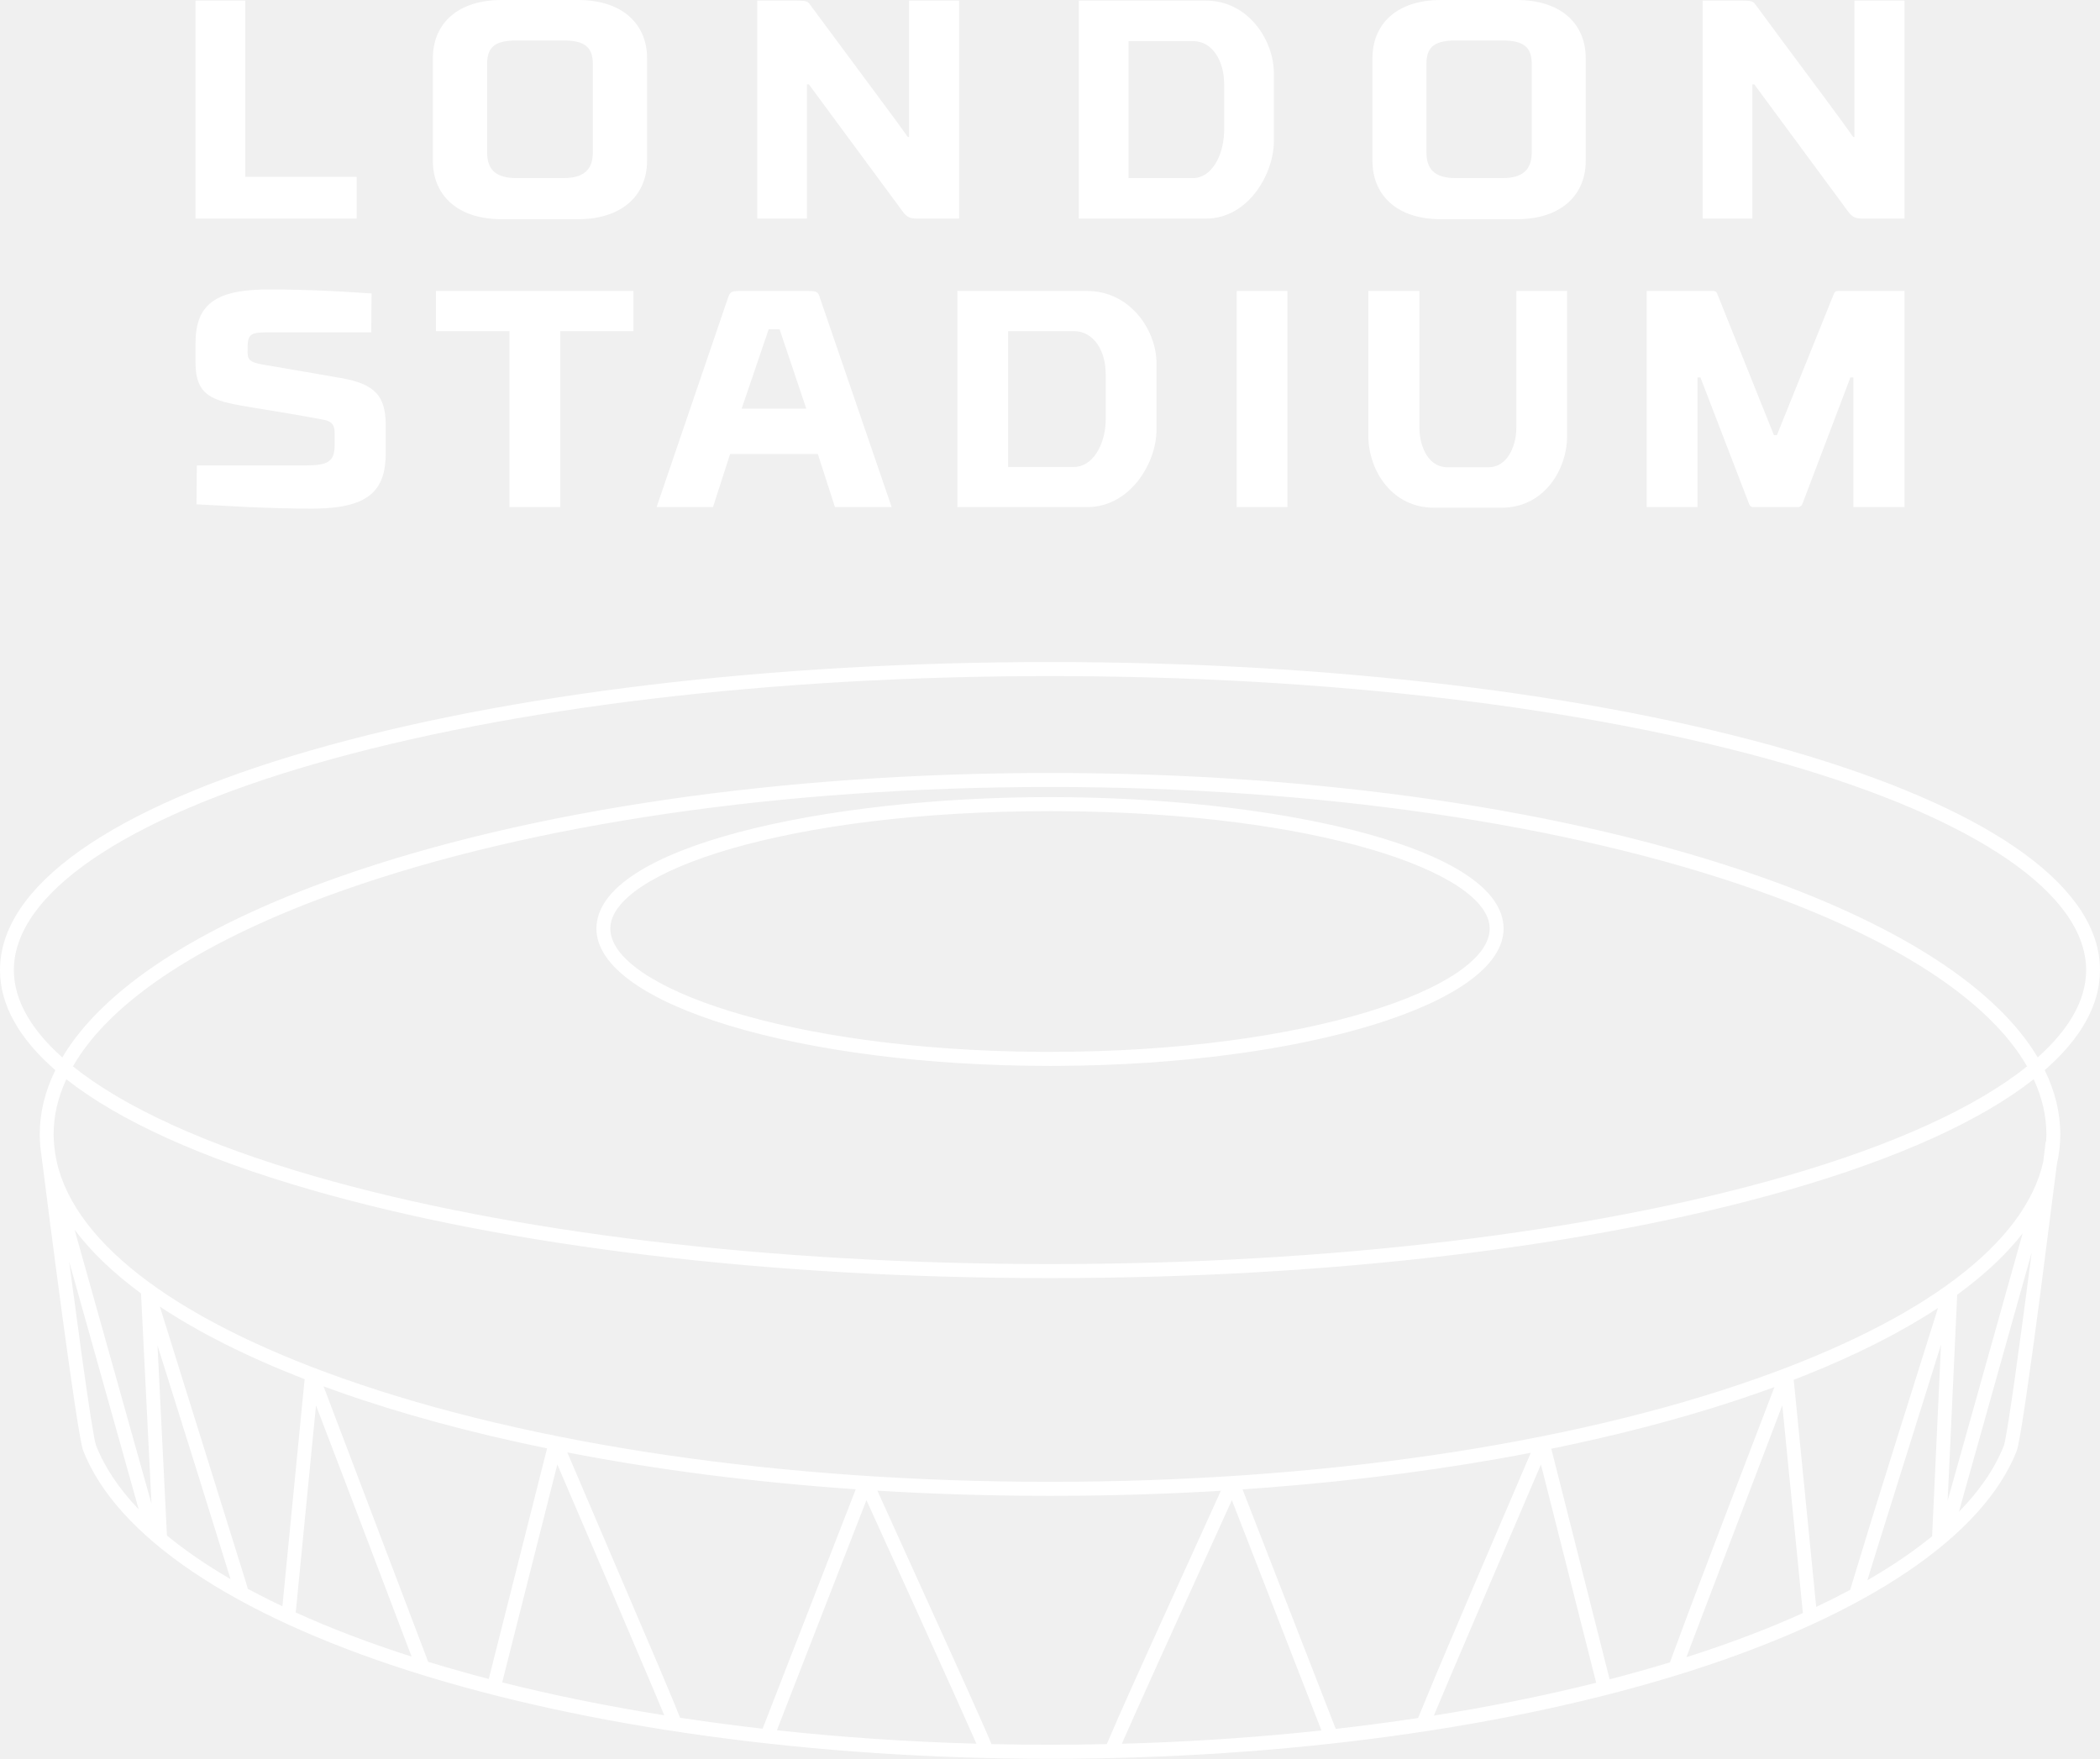
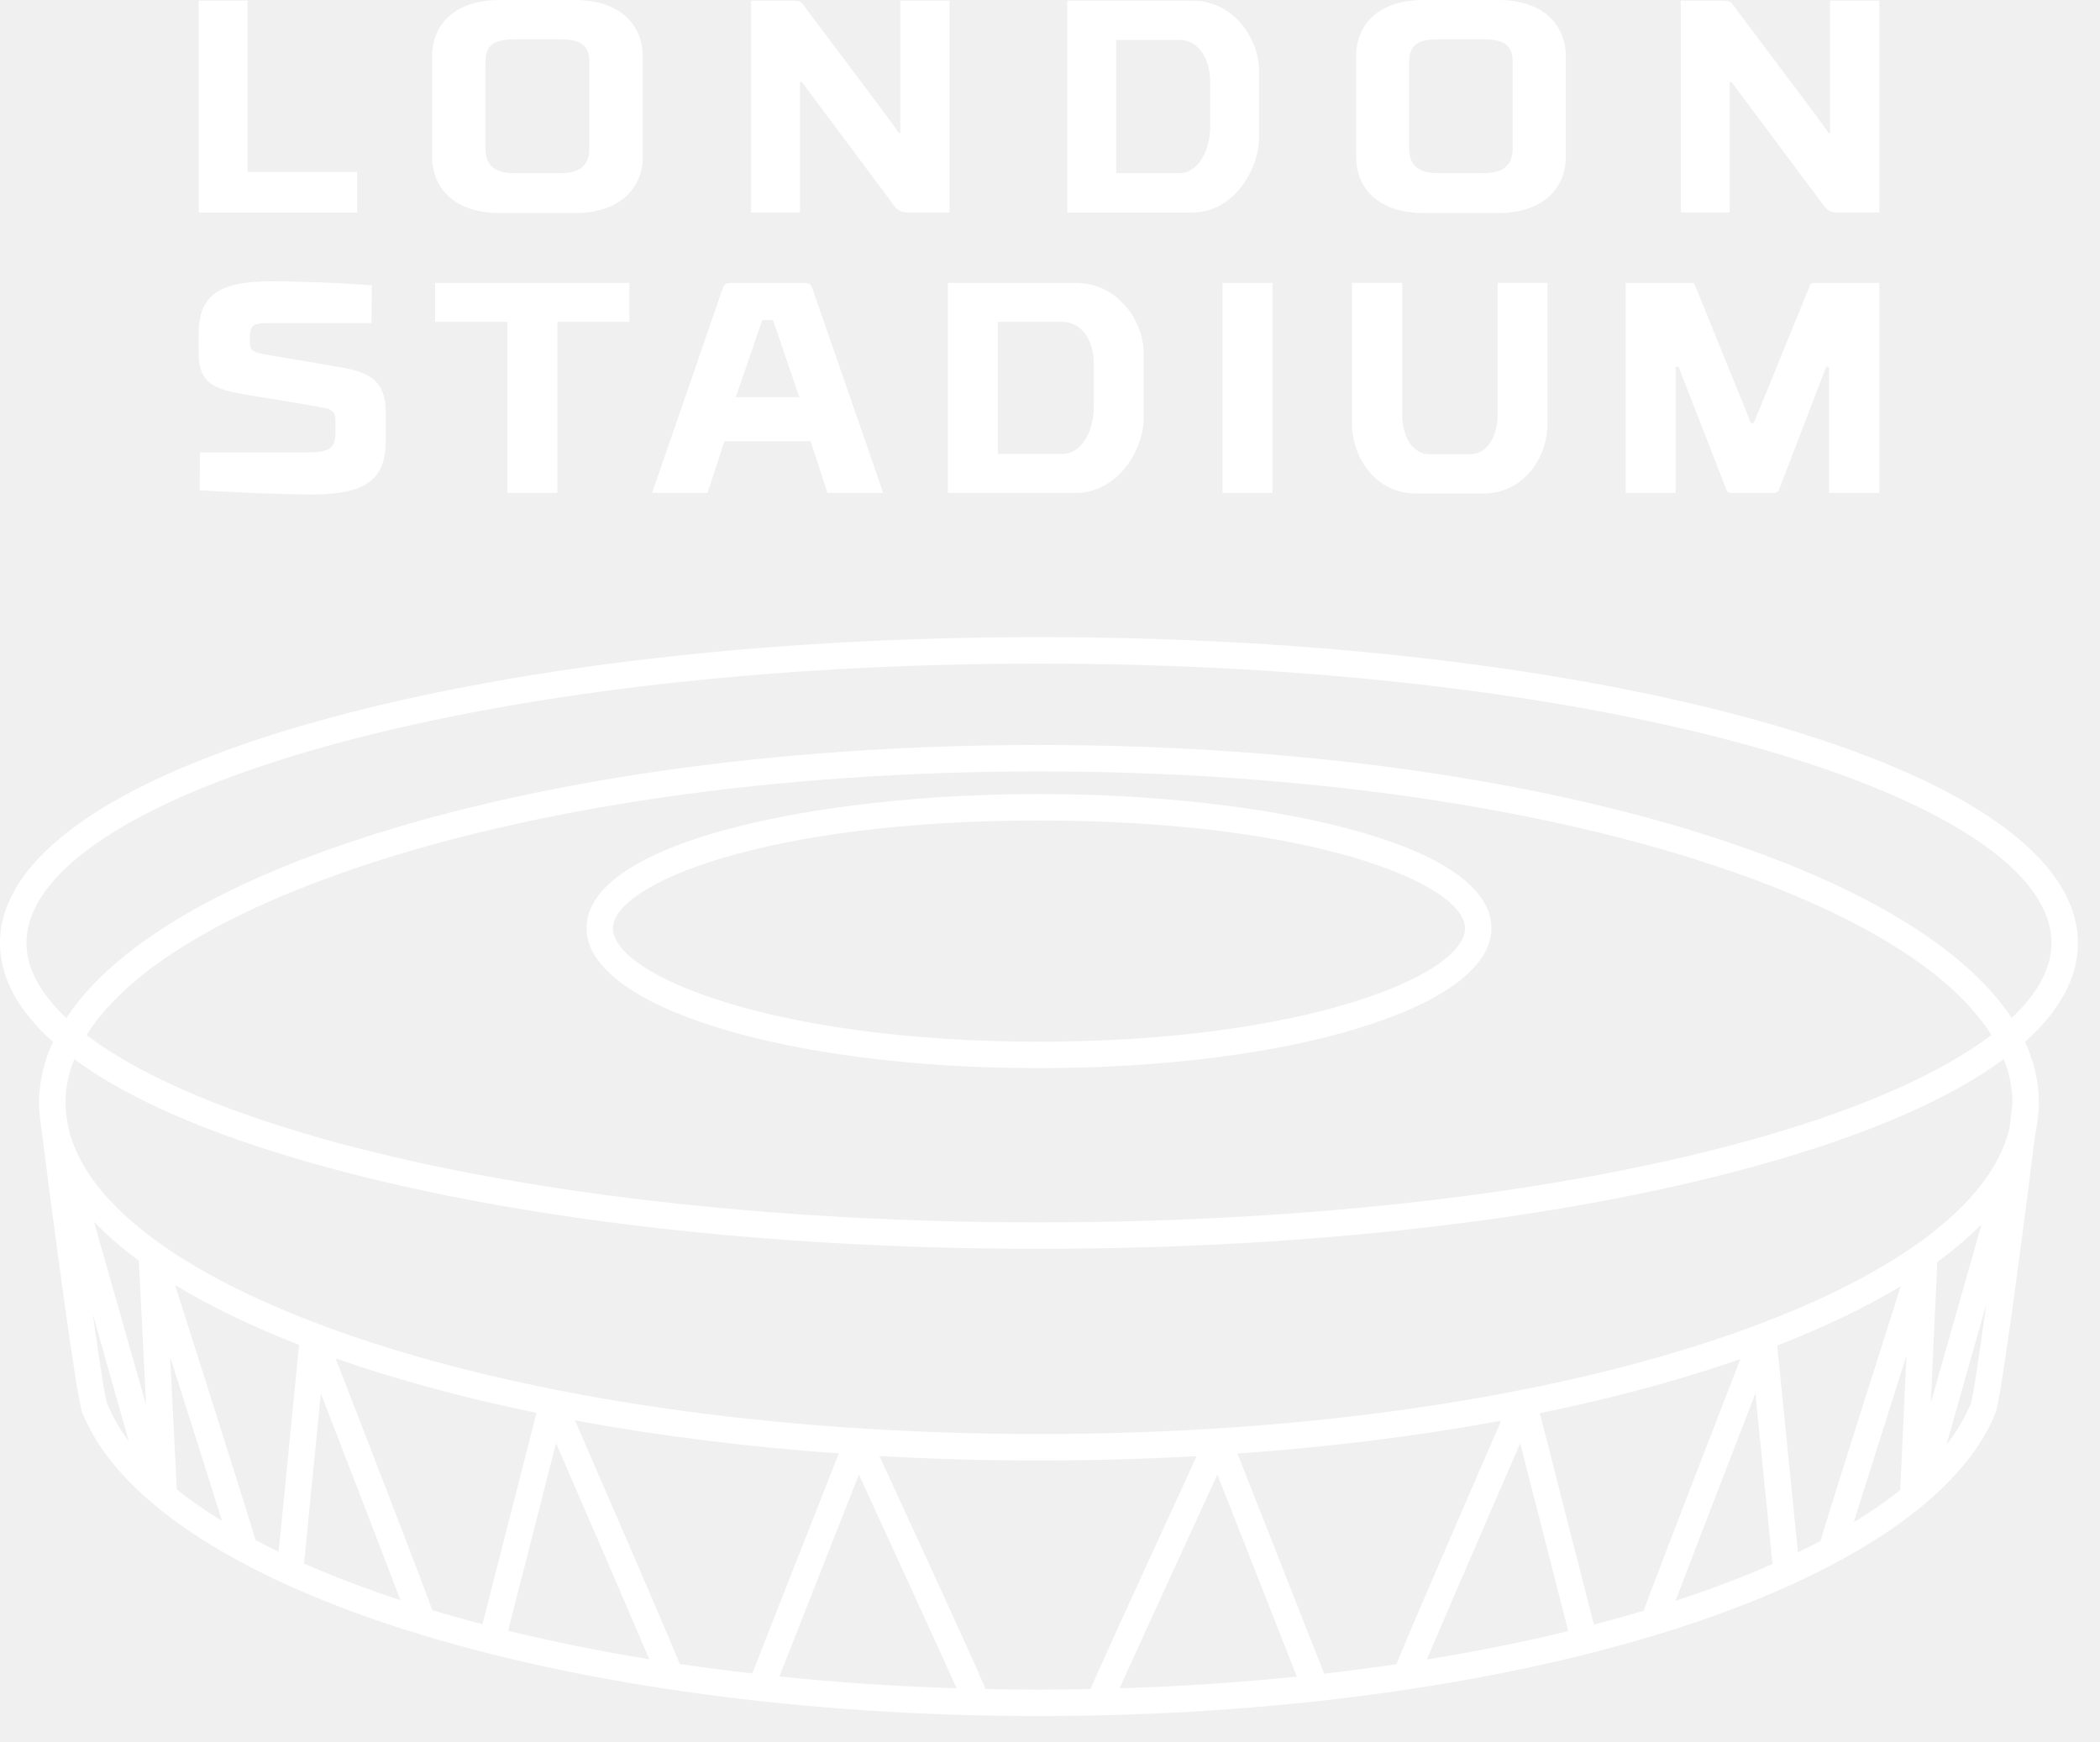
- <svg xmlns="http://www.w3.org/2000/svg" width="80px" height="67px" viewBox="0 0 80 67" version="1.1">
+ <svg xmlns="http://www.w3.org/2000/svg" width="82px" height="68px" viewBox="0 0 82 68" version="1.1">
  <g id="Page-1" stroke="none" stroke-width="1" fill="none" fill-rule="evenodd">
-     <g id="LDNSTDM_Home_D_v1" transform="translate(-17, -20)" fill="#FFFFFF">
-       <path d="M57,45.22 C67.637,45.22 77.642,46.416 85.17,48.589 L85.834,48.785 C93.042,50.965 97,53.855 97,56.954 C97,58.276 96.278,59.56 94.893,60.767 C95.285,61.566 95.487,62.384 95.487,63.214 C95.487,63.597 95.442,63.977 95.357,64.354 L94.712,69.391 C94.345,72.172 93.956,74.947 93.824,75.28 C92.535,78.536 88.113,81.513 81.374,83.661 C74.622,85.814 65.966,87 57,87 C48.024,87 39.36,85.812 32.605,83.655 C25.862,81.501 21.445,78.52 20.168,75.258 C19.933,74.659 18.838,66.075 18.578,64.01 L18.558,63.871 L18.543,63.732 L18.534,63.667 C18.523,63.517 18.514,63.366 18.514,63.214 C18.514,62.384 18.715,61.566 19.108,60.767 C17.722,59.56 17,58.277 17,56.954 C17,53.761 21.202,50.79 28.83,48.589 C36.358,46.416 46.362,45.22 57,45.22 Z M50.424,76.786 L53.69,83.991 C54.364,85.489 54.65,86.144 54.772,86.44 C55.51,86.456 56.253,86.465 57,86.465 C57.725,86.465 58.445,86.457 59.162,86.441 L59.586,85.463 C60.127,84.242 61.235,81.784 63.509,76.79 C61.379,76.918 59.204,76.983 57,76.983 C54.773,76.983 52.575,76.917 50.424,76.786 Z M67.341,85.921 L63.928,77.147 L61.107,83.367 C60.484,84.747 59.977,85.878 59.737,86.427 C62.022,86.365 64.256,86.225 66.418,86.015 L67.341,85.921 Z M50.007,77.147 L46.596,85.914 C49.042,86.179 51.586,86.353 54.197,86.425 L53.377,84.587 C52.476,82.583 51.111,79.575 50.007,77.147 Z M75.316,75.343 C72.132,75.957 68.718,76.406 65.159,76.677 L64.335,76.737 L67.885,85.861 C68.952,85.739 69.998,85.601 71.023,85.446 L71.738,83.718 C72.346,82.278 73.419,79.761 75.316,75.343 Z M38.612,75.329 L42.099,83.488 C42.589,84.647 42.809,85.182 42.908,85.437 C43.678,85.554 44.46,85.661 45.254,85.759 L46.052,85.854 L49.6,76.733 C45.741,76.467 42.043,75.994 38.612,75.329 Z M77.807,84.104 L75.702,75.787 L72.196,83.993 C71.95,84.575 71.753,85.045 71.625,85.353 C73.556,85.047 75.407,84.682 77.156,84.263 L77.807,84.104 Z M38.232,75.787 L36.131,84.09 C38.067,84.577 40.134,84.997 42.305,85.343 L41.874,84.314 C41.036,82.331 39.478,78.688 38.232,75.787 Z M84.598,72.839 L84.114,73.014 L84.114,73.014 C81.874,73.806 79.404,74.486 76.761,75.05 L76.097,75.189 L78.319,83.973 C79.108,83.768 79.874,83.553 80.616,83.327 L81.395,81.231 C81.977,79.69 82.955,77.124 84.598,72.839 Z M29.326,72.812 L33.311,83.306 L33.311,83.306 C33.87,83.477 34.443,83.643 35.029,83.802 L35.619,83.959 L37.841,75.175 C34.97,74.589 32.295,73.865 29.886,73.014 C29.696,72.947 29.511,72.879 29.326,72.812 Z M85.681,81.449 L84.897,73.536 L81.432,82.632 C81.361,82.822 81.299,82.989 81.246,83.13 C82.675,82.675 84.007,82.18 85.228,81.65 L85.681,81.449 Z M29.038,73.538 L28.266,81.427 C29.602,82.033 31.08,82.596 32.68,83.108 L30.152,76.452 C29.775,75.464 29.394,74.469 29.038,73.538 Z M90.828,69.828 C89.432,70.744 87.738,71.605 85.76,72.395 L85.332,72.563 L86.189,81.215 C86.637,81.003 87.069,80.786 87.482,80.565 L88.316,77.835 C88.813,76.239 89.595,73.742 90.828,69.828 Z M23.09,69.775 L26.378,80.307 C26.406,80.402 26.426,80.472 26.441,80.525 C26.721,80.676 27.01,80.825 27.307,80.972 L27.758,81.191 L28.605,72.539 C26.431,71.694 24.585,70.766 23.09,69.775 Z M90.604,78.522 L90.943,71.225 L88.492,79.051 C88.348,79.518 88.227,79.91 88.138,80.199 C88.95,79.731 89.684,79.244 90.332,78.739 L90.604,78.522 Z M23,71.251 L23.36,78.494 C24.061,79.071 24.872,79.626 25.783,80.156 L24.481,75.971 C23.987,74.392 23.448,72.676 23,71.251 Z M94.398,67.712 L91.672,77.422 C91.656,77.48 91.64,77.537 91.625,77.592 C92.41,76.788 92.99,75.949 93.333,75.081 L93.351,75.023 C93.499,74.462 93.956,71.13 94.398,67.712 Z M22.284,77.498 L19.631,68.047 L19.631,68.047 L20.143,71.834 C20.388,73.586 20.586,74.873 20.659,75.062 C20.988,75.903 21.539,76.717 22.284,77.498 Z M19.842,66.846 L22.771,77.282 L22.372,69.272 C21.317,68.496 20.47,67.684 19.842,66.846 Z M94.053,66.985 C93.48,67.719 92.738,68.431 91.835,69.116 L91.56,69.321 L91.196,77.163 L94.053,66.985 L94.053,66.985 Z M94.474,61.113 C92.478,62.685 89.337,64.117 85.17,65.32 C77.642,67.493 67.637,68.689 57,68.689 C46.362,68.689 36.358,67.493 28.83,65.32 C24.663,64.117 21.522,62.685 19.526,61.113 C19.207,61.802 19.042,62.505 19.042,63.214 C19.042,63.362 19.052,63.509 19.066,63.656 L19.103,63.952 L19.103,63.952 C19.615,67.163 23.459,70.178 30.06,72.51 C37.252,75.05 46.819,76.449 57,76.449 C67.181,76.449 76.748,75.05 83.94,72.51 C90.322,70.255 94.127,67.362 94.835,64.271 L94.934,63.475 L94.949,63.477 C94.954,63.389 94.958,63.302 94.958,63.214 C94.958,62.505 94.793,61.802 94.474,61.113 Z M57,49.98 C46.819,49.98 37.252,51.379 30.06,53.92 C24.747,55.797 21.219,58.116 19.778,60.623 C21.711,62.174 24.842,63.613 28.975,64.806 C36.457,66.965 46.41,68.154 57,68.154 C67.59,68.154 77.543,66.965 85.025,64.806 C89.158,63.613 92.289,62.174 94.222,60.623 C92.781,58.116 89.254,55.797 83.94,53.92 C76.748,51.379 67.181,49.98 57,49.98 Z M57,50.365 L57.822,50.371 C66.051,50.487 74.279,52.34 74.279,55.374 C74.279,58.227 66.693,60.554 57.307,60.604 L57,60.605 C47.472,60.605 39.721,58.258 39.721,55.374 C39.721,52.239 48.507,50.365 57,50.365 Z M57,45.755 C46.41,45.755 36.457,46.944 28.975,49.103 C21.701,51.202 17.528,54.064 17.528,56.954 C17.528,58.082 18.166,59.206 19.373,60.281 C20.919,57.683 24.519,55.311 29.886,53.415 C37.132,50.855 46.762,49.446 57,49.446 C67.238,49.446 76.868,50.855 84.114,53.415 C89.481,55.311 93.081,57.683 94.627,60.28 C95.834,59.205 96.472,58.082 96.472,56.954 C96.472,54.064 92.299,51.202 85.025,49.103 C77.543,46.944 67.59,45.755 57,45.755 Z M57.329,50.901 L57,50.9 C46.98,50.9 40.25,53.213 40.25,55.374 C40.25,57.571 46.979,60.016 56.676,60.07 L57,60.07 C66.871,60.07 73.75,57.595 73.75,55.374 C73.75,53.237 67.167,50.951 57.329,50.901 L57.329,50.901 Z M27.299,31.026 L27.827,31.03 C28.648,31.041 29.453,31.076 30.065,31.11 L31.155,31.179 L31.142,32.661 L27.137,32.661 L26.954,32.666 C26.565,32.685 26.448,32.774 26.434,33.161 L26.432,33.437 C26.432,33.708 26.55,33.79 26.894,33.865 L27.02,33.89 C27.327,33.942 29.566,34.325 29.987,34.401 C31.307,34.628 31.67,35.107 31.694,36.121 L31.695,36.236 L31.695,37.259 C31.695,38.688 31.043,39.339 29.048,39.375 L28.869,39.377 C28.102,39.377 27.222,39.349 26.453,39.316 L24.485,39.212 L24.498,37.73 L28.631,37.73 C29.444,37.73 29.722,37.602 29.746,37.051 L29.748,36.965 L29.748,36.483 C29.748,36.268 29.695,36.081 29.406,36.007 L29.048,35.937 C28.665,35.866 28.053,35.761 27.539,35.675 L26.659,35.531 C25.226,35.292 24.497,35.174 24.45,33.934 L24.448,33.802 L24.448,33.084 C24.448,31.614 25.176,31.014 27.299,31.026 Z M71.073,31.085 L71.073,36.296 C71.073,36.913 71.348,37.723 72.039,37.795 L72.141,37.801 L73.698,37.801 C74.418,37.801 74.737,37.019 74.764,36.385 L74.766,36.296 L74.766,31.085 L76.7,31.085 L76.7,36.614 C76.7,37.833 75.887,39.25 74.352,39.337 L74.201,39.341 L71.626,39.341 C70.044,39.341 69.181,37.962 69.129,36.732 L69.127,36.614 L69.127,31.085 L71.073,31.085 Z M45.157,31.085 L47.74,31.085 C48.13,31.085 48.167,31.108 48.242,31.367 L50.968,39.318 L48.808,39.318 L48.155,37.295 L44.814,37.295 L44.161,39.318 L42.013,39.318 L44.726,31.367 C44.807,31.128 44.845,31.09 45.157,31.085 Z M79.731,31.085 L82.28,31.085 C82.355,31.085 82.391,31.132 82.407,31.163 L84.578,36.577 L84.691,36.577 L86.872,31.17 C86.884,31.145 86.911,31.105 86.967,31.09 L87.015,31.085 L89.552,31.085 L89.552,39.318 L87.605,39.318 L87.605,34.378 L87.492,34.378 L85.66,39.204 C85.644,39.237 85.609,39.29 85.541,39.31 L85.483,39.318 L83.8,39.318 C83.687,39.318 83.644,39.238 83.63,39.198 L83.624,39.176 L81.778,34.378 L81.665,34.378 L81.665,39.318 L79.731,39.318 L79.731,31.085 Z M41.13,31.085 L41.13,32.614 L38.342,32.614 L38.342,39.318 L36.408,39.318 L36.408,32.614 L33.607,32.614 L33.607,31.085 L41.13,31.085 Z M66.046,31.085 L66.046,39.317 L64.112,39.317 L64.112,31.085 L66.046,31.085 Z M53.471,31.085 L58.419,31.085 C60.003,31.085 60.995,32.488 61.054,33.721 L61.057,33.836 L61.057,36.378 C61.057,37.599 60.112,39.216 58.566,39.313 L58.419,39.318 L53.471,39.318 L53.471,31.085 Z M57.904,32.614 L55.405,32.614 L55.405,37.789 L57.904,37.789 C58.639,37.789 59.084,36.936 59.12,36.089 L59.122,35.979 L59.122,34.248 C59.122,33.366 58.671,32.614 57.904,32.614 Z M46.698,32.543 L46.283,32.543 L45.254,35.566 L47.715,35.566 L46.698,32.543 Z M36.113,20 L39.014,20 C40.681,20 41.591,20.878 41.648,22.095 L41.65,22.218 L41.65,26.132 C41.65,27.361 40.794,28.289 39.179,28.348 L39.014,28.351 L36.113,28.351 C34.447,28.351 33.549,27.462 33.493,26.254 L33.49,26.132 L33.49,22.218 C33.49,20.978 34.334,20.061 35.949,20.003 L36.113,20 Z M71.895,20 L74.784,20 C76.444,20 77.35,20.878 77.406,22.095 L77.409,22.218 L77.409,26.132 C77.409,27.361 76.557,28.289 74.947,28.348 L74.784,28.351 L71.895,28.351 C70.236,28.351 69.343,27.462 69.287,26.254 L69.284,26.132 L69.284,22.218 C69.284,20.978 70.124,20.061 71.732,20.003 L71.895,20 Z M45.847,28.327 L45.847,20.024 L47.36,20.024 C47.682,20.024 47.756,20.052 47.824,20.13 L51.169,24.642 C51.323,24.852 51.444,25.021 51.52,25.13 L51.58,25.219 L51.63,25.219 L51.63,20.024 L53.537,20.024 L53.537,28.327 L51.962,28.327 C51.663,28.327 51.553,28.269 51.409,28.085 L47.815,23.215 L47.741,23.215 L47.741,28.327 L45.847,28.327 Z M58.097,20.024 L62.945,20.024 C64.496,20.024 65.469,21.435 65.526,22.678 L65.529,22.794 L65.529,25.369 C65.529,26.599 64.603,28.225 63.088,28.322 L62.945,28.327 L58.097,28.327 L58.097,20.024 Z M81.862,28.327 L81.862,20.024 L83.376,20.024 C83.794,20.024 83.794,20.071 83.905,20.213 L84.781,21.4 C85.767,22.724 87.269,24.737 87.569,25.179 L87.596,25.219 L87.645,25.219 L87.645,20.024 L89.552,20.024 L89.552,28.327 L87.977,28.327 C87.678,28.327 87.569,28.269 87.424,28.085 L83.831,23.215 L83.757,23.215 L83.757,28.327 L81.862,28.327 Z M26.343,20.024 L26.343,26.737 L30.588,26.737 L30.588,28.327 L24.448,28.327 L24.448,20.024 L26.343,20.024 Z M38.458,21.542 L36.683,21.542 C35.915,21.542 35.59,21.756 35.559,22.337 L35.557,22.432 L35.557,25.8 C35.557,26.418 35.842,26.749 36.559,26.782 L36.683,26.785 L38.458,26.785 C39.211,26.785 39.548,26.487 39.581,25.901 L39.584,25.8 L39.584,22.432 C39.584,21.779 39.252,21.542 38.458,21.542 Z M62.44,21.565 L59.992,21.565 L59.992,26.785 L62.44,26.785 C63.159,26.785 63.596,25.931 63.631,25.077 L63.634,24.965 L63.634,23.209 C63.634,22.319 63.191,21.565 62.44,21.565 Z M74.23,21.542 L72.463,21.542 C71.698,21.542 71.374,21.756 71.343,22.337 L71.341,22.432 L71.341,25.8 C71.341,26.418 71.626,26.749 72.34,26.782 L72.463,26.785 L74.23,26.785 C74.98,26.785 75.316,26.487 75.349,25.901 L75.352,25.8 L75.352,22.432 C75.352,21.779 75.021,21.542 74.23,21.542 Z" id="logo" />
+     <g id="LDNSTDM_WhatsOn_D_v1" transform="translate(-17, -16)" fill="#FFFFFF">
+       <g id="Logo" transform="translate(17, 16)">
+         <path d="M40.569,24.881 C51.313,24.881 61.422,26.077 69.032,28.248 C76.839,30.476 81.138,33.521 81.138,36.825 C81.138,38.163 80.443,39.46 79.072,40.686 C79.431,41.465 79.613,42.264 79.613,43.063 C79.613,43.454 79.567,43.854 79.477,44.253 C78.995,48.078 78.144,54.616 77.92,55.178 C76.591,58.494 72.079,61.512 65.213,63.676 C58.385,65.829 49.633,67.014 40.569,67.014 C31.497,67.014 22.737,65.827 15.904,63.669 C9.034,61.5 4.526,58.477 3.211,55.156 C2.985,54.587 2.099,47.852 1.591,43.887 C1.578,43.796 1.566,43.701 1.555,43.605 C1.535,43.376 1.526,43.22 1.526,43.063 C1.526,42.264 1.708,41.465 2.067,40.686 C0.695,39.46 0,38.162 0,36.825 C0,33.521 4.299,30.476 12.106,28.248 C19.716,26.077 29.825,24.881 40.569,24.881 Z M34.341,56.86 C37.399,63.5 38.217,65.323 38.491,65.96 C39.18,65.974 39.873,65.982 40.569,65.982 C41.244,65.982 41.914,65.974 42.581,65.961 C42.852,65.329 43.67,63.508 46.728,56.864 C44.703,56.977 42.632,57.034 40.569,57.034 C38.477,57.034 36.384,56.975 34.341,56.86 Z M47.535,57.583 C46.05,60.811 44.393,64.428 43.718,65.932 C46.055,65.861 48.38,65.706 50.639,65.474 L47.535,57.583 Z M33.538,57.583 L30.434,65.469 C32.691,65.702 35.014,65.857 37.353,65.93 C36.678,64.425 35.021,60.81 33.538,57.583 Z M58.615,55.481 C55.372,56.079 51.912,56.51 48.321,56.763 L51.704,65.359 C52.661,65.249 53.601,65.126 54.525,64.99 C54.78,64.357 55.568,62.497 58.615,55.481 Z M22.452,55.468 C25.498,62.482 26.287,64.343 26.544,64.981 C27.468,65.118 28.412,65.243 29.372,65.352 L32.753,56.759 C29.155,56.502 25.694,56.069 22.452,55.468 Z M59.359,56.36 C57.953,59.601 56.39,63.215 55.716,64.805 C57.64,64.493 59.494,64.121 61.237,63.697 L59.359,56.36 Z M21.713,56.359 L19.839,63.683 C21.576,64.107 23.426,64.48 25.351,64.795 C24.686,63.224 23.177,59.733 21.864,56.706 L21.713,56.359 Z M67.957,53.073 C65.599,53.895 62.965,54.606 60.126,55.187 L62.238,63.444 C62.902,63.27 63.55,63.089 64.181,62.901 C64.406,62.281 65.113,60.409 67.957,53.073 Z M13.105,53.045 C15.945,60.372 16.654,62.249 16.883,62.88 C17.517,63.071 18.17,63.254 18.838,63.43 L20.95,55.174 C18.121,54.592 15.501,53.882 13.157,53.064 L13.105,53.045 Z M68.545,54.414 C67.373,57.44 66.055,60.855 65.425,62.512 C66.784,62.069 68.054,61.587 69.213,61.079 L68.545,54.414 Z M12.529,54.417 L11.872,61.056 C13.021,61.564 14.285,62.045 15.637,62.49 C15.006,60.825 13.695,57.43 12.529,54.417 Z M74.221,50.226 C72.853,51.053 71.234,51.831 69.395,52.543 L70.205,60.622 C70.506,60.477 70.799,60.331 71.084,60.181 C71.234,59.663 71.796,57.846 74.221,50.226 Z M6.835,50.178 C9.249,57.759 9.815,59.587 9.977,60.141 C10.269,60.295 10.57,60.448 10.88,60.597 L11.679,52.52 C9.832,51.799 8.206,51.014 6.835,50.178 Z M74.444,52.936 C73.689,55.313 72.85,57.962 72.386,59.444 C73.053,59.039 73.661,58.619 74.198,58.192 L74.444,52.936 Z M6.644,52.987 L6.905,58.164 C7.427,58.583 8.019,58.996 8.671,59.396 C8.208,57.917 7.387,55.325 6.644,52.987 Z M77.56,50.932 C76.985,52.952 76.407,54.987 76.006,56.41 C76.423,55.877 76.743,55.337 76.96,54.795 C77.017,54.646 77.204,53.519 77.56,50.932 Z M3.624,51.323 C4.033,54.234 4.143,54.705 4.171,54.777 C4.37,55.279 4.657,55.78 5.029,56.275 C4.656,54.955 4.143,53.149 3.624,51.323 Z M78.24,41.36 C76.172,42.889 73.076,44.247 69.032,45.401 C61.423,47.573 51.314,48.768 40.569,48.768 C29.824,48.768 19.715,47.573 12.106,45.401 C8.061,44.247 4.966,42.888 2.899,41.36 C2.673,41.925 2.558,42.497 2.558,43.063 C2.558,43.202 2.568,43.34 2.581,43.479 L2.618,43.765 C3.116,46.854 6.979,49.813 13.496,52.088 C20.718,54.611 30.333,56 40.569,56 C50.806,56 60.421,54.611 67.642,52.088 C73.927,49.894 77.771,47.042 78.464,44.059 L78.58,43.118 C78.581,43.099 78.581,43.081 78.581,43.063 C78.581,42.498 78.466,41.926 78.24,41.36 Z M3.669,47.709 C4.625,51.063 5.27,53.333 5.706,54.872 L5.421,49.231 C4.755,48.739 4.168,48.229 3.669,47.709 Z M77.376,47.807 C76.881,48.31 76.302,48.802 75.649,49.28 L75.391,54.788 C75.821,53.266 76.452,51.047 77.376,47.807 Z M40.569,30.125 C30.335,30.125 20.72,31.514 13.496,34.037 C8.367,35.829 4.877,38.032 3.379,40.419 C5.331,41.906 8.439,43.282 12.389,44.409 C19.908,46.553 29.916,47.735 40.569,47.735 C51.221,47.735 61.23,46.553 68.75,44.409 C72.701,43.281 75.809,41.904 77.759,40.419 C76.261,38.032 72.771,35.828 67.642,34.037 C60.42,31.514 50.804,30.125 40.569,30.125 Z M40.569,31.008 C49.133,31.008 58.236,32.845 58.236,36.249 C58.236,39.312 50.475,41.712 40.569,41.712 C30.663,41.712 22.902,39.312 22.902,36.249 C22.902,32.845 32.005,31.008 40.569,31.008 Z M40.569,32.041 C29.859,32.041 23.935,34.529 23.935,36.249 C23.935,38.1 30.263,40.68 40.569,40.68 C50.876,40.68 57.204,38.1 57.204,36.249 C57.204,34.529 51.28,32.041 40.569,32.041 Z M40.569,25.914 C29.917,25.914 19.91,27.096 12.389,29.241 C5.173,31.3 1.033,34.064 1.033,36.825 C1.033,37.796 1.556,38.781 2.59,39.753 C4.267,37.203 7.911,34.893 13.157,33.062 C20.486,30.502 30.221,29.092 40.569,29.092 C50.917,29.092 60.652,30.502 67.982,33.062 C73.228,34.893 76.872,37.203 78.549,39.753 C79.583,38.78 80.106,37.796 80.106,36.825 C80.106,34.064 75.966,31.3 68.75,29.241 C61.228,27.096 51.22,25.914 40.569,25.914 Z M10.631,10.987 C12.517,10.987 14.518,11.14 14.518,11.14 L14.518,11.14 L14.506,12.617 L10.568,12.617 C9.91,12.617 9.757,12.652 9.757,13.203 L9.757,13.203 L9.757,13.39 C9.757,13.683 9.897,13.753 10.314,13.835 C10.314,13.835 12.884,14.269 13.34,14.351 C14.72,14.585 15.062,15.089 15.062,16.179 L15.062,16.179 L15.062,17.199 C15.062,18.664 14.366,19.309 12.214,19.309 C10.34,19.309 7.796,19.144 7.796,19.144 L7.796,19.144 L7.807,17.667 L11.973,17.667 C12.834,17.667 13.099,17.527 13.099,16.906 L13.099,16.906 L13.099,16.425 C13.099,16.191 13.037,15.992 12.67,15.933 C12.214,15.839 10.302,15.523 9.985,15.476 C8.492,15.23 7.757,15.113 7.757,13.753 L7.757,13.753 L7.757,13.038 C7.757,11.573 8.492,10.976 10.631,10.987 Z M54.755,11.045 L54.755,16.238 C54.755,16.883 55.059,17.738 55.831,17.738 L55.831,17.738 L57.401,17.738 C58.161,17.738 58.477,16.883 58.477,16.238 L58.477,16.238 L58.477,11.045 L60.426,11.045 L60.426,16.555 C60.426,17.809 59.553,19.273 57.907,19.273 L57.907,19.273 L55.312,19.273 C53.666,19.273 52.792,17.809 52.792,16.555 L52.792,16.555 L52.792,11.045 L54.755,11.045 Z M42,11.046 C43.646,11.046 44.658,12.533 44.658,13.787 L44.658,13.787 L44.658,16.321 C44.658,17.575 43.646,19.25 42,19.25 L42,19.25 L37.012,19.25 L37.012,11.046 Z M49.688,11.046 L49.688,19.25 L47.738,19.25 L47.738,11.046 L49.688,11.046 Z M24.574,11.046 L24.574,12.569 L21.763,12.569 L21.763,19.25 L19.814,19.25 L19.814,12.569 L16.991,12.569 L16.991,11.046 L24.574,11.046 Z M66.051,11.046 C66.165,11.046 66.191,11.152 66.191,11.152 L66.191,11.152 L68.369,16.518 L68.483,16.518 L70.672,11.152 C70.672,11.152 70.698,11.046 70.825,11.046 L70.825,11.046 L73.382,11.046 L73.382,19.25 L71.419,19.25 L71.419,14.328 L71.306,14.328 L69.47,19.11 C69.47,19.11 69.432,19.25 69.28,19.25 L69.28,19.25 L67.583,19.25 C67.431,19.25 67.407,19.11 67.407,19.11 L67.407,19.11 L65.545,14.328 L65.431,14.328 L65.431,19.25 L63.482,19.25 L63.482,11.046 Z M31.235,11.046 C31.628,11.046 31.666,11.069 31.742,11.327 C31.894,11.75 34.489,19.25 34.489,19.25 L34.489,19.25 L32.311,19.25 L31.653,17.234 L28.286,17.234 L27.628,19.25 L25.463,19.25 C25.463,19.25 28.057,11.75 28.197,11.327 C28.286,11.069 28.324,11.046 28.717,11.046 L28.717,11.046 Z M41.482,12.569 L38.962,12.569 L38.962,17.727 L41.482,17.727 C42.254,17.727 42.709,16.801 42.709,15.923 L42.709,15.923 L42.709,14.198 C42.709,13.319 42.254,12.569 41.482,12.569 L41.482,12.569 Z M30.185,12.5 L29.767,12.5 L28.729,15.511 L31.211,15.511 L30.185,12.5 Z M58.496,0 C60.224,0 61.142,0.934 61.142,2.21 L61.142,2.21 L61.142,6.111 C61.142,7.376 60.224,8.321 58.496,8.321 L58.496,8.321 L55.584,8.321 C53.855,8.321 52.951,7.376 52.951,6.111 L52.951,6.111 L52.951,2.21 C52.951,0.934 53.855,0 55.584,0 L55.584,0 Z M22.441,0 C24.176,0 25.098,0.934 25.098,2.21 L25.098,2.21 L25.098,6.111 C25.098,7.376 24.176,8.321 22.441,8.321 L22.441,8.321 L19.517,8.321 C17.781,8.321 16.872,7.376 16.872,6.111 L16.872,6.111 L16.872,2.21 C16.872,0.934 17.781,0 19.517,0 L19.517,0 Z M9.668,0.024 L9.668,6.714 L13.946,6.714 L13.946,8.298 L7.758,8.298 L7.758,0.024 L9.668,0.024 Z M67.156,0.024 C67.577,0.024 67.577,0.071 67.689,0.212 C67.751,0.32 71.075,4.692 71.41,5.2 L71.41,5.2 L71.459,5.2 L71.459,0.024 L73.382,0.024 L73.382,8.297 L71.794,8.297 C71.459,8.297 71.36,8.226 71.186,7.99 L71.186,7.99 L67.614,3.204 L67.54,3.204 L67.54,8.297 L65.63,8.297 L65.63,0.024 Z M46.562,0.024 C48.174,0.024 49.166,1.519 49.166,2.784 L49.166,2.784 L49.166,5.35 C49.166,6.615 48.174,8.298 46.562,8.298 L46.562,8.298 L41.675,8.298 L41.675,0.024 Z M30.852,0.024 C31.274,0.024 31.274,0.071 31.386,0.212 C31.448,0.32 34.771,4.692 35.106,5.2 L35.106,5.2 L35.156,5.2 L35.156,0.024 L37.078,0.024 L37.078,8.297 L35.491,8.297 C35.156,8.297 35.056,8.226 34.883,7.99 L34.883,7.99 L31.311,3.204 L31.237,3.204 L31.237,8.297 L29.327,8.297 L29.327,0.024 Z M57.938,1.536 L56.155,1.536 C55.345,1.536 55.025,1.773 55.025,2.423 L55.025,2.423 L55.025,5.78 C55.025,6.43 55.345,6.761 56.155,6.761 L56.155,6.761 L57.938,6.761 C58.734,6.761 59.067,6.43 59.067,5.78 L59.067,5.78 L59.067,2.423 C59.067,1.773 58.734,1.536 57.938,1.536 L57.938,1.536 Z M46.054,1.56 L43.585,1.56 L43.585,6.761 L46.054,6.761 C46.81,6.761 47.256,5.834 47.256,4.948 L47.256,4.948 L47.256,3.198 C47.256,2.311 46.81,1.56 46.054,1.56 L46.054,1.56 Z M21.879,1.536 L20.09,1.536 C19.276,1.536 18.955,1.773 18.955,2.423 L18.955,2.423 L18.955,5.78 C18.955,6.43 19.276,6.761 20.09,6.761 L20.09,6.761 L21.879,6.761 C22.681,6.761 23.015,6.43 23.015,5.78 L23.015,5.78 L23.015,2.423 C23.015,1.773 22.681,1.536 21.879,1.536 L21.879,1.536 Z" id="logo" />
+       </g>
    </g>
  </g>
</svg>
